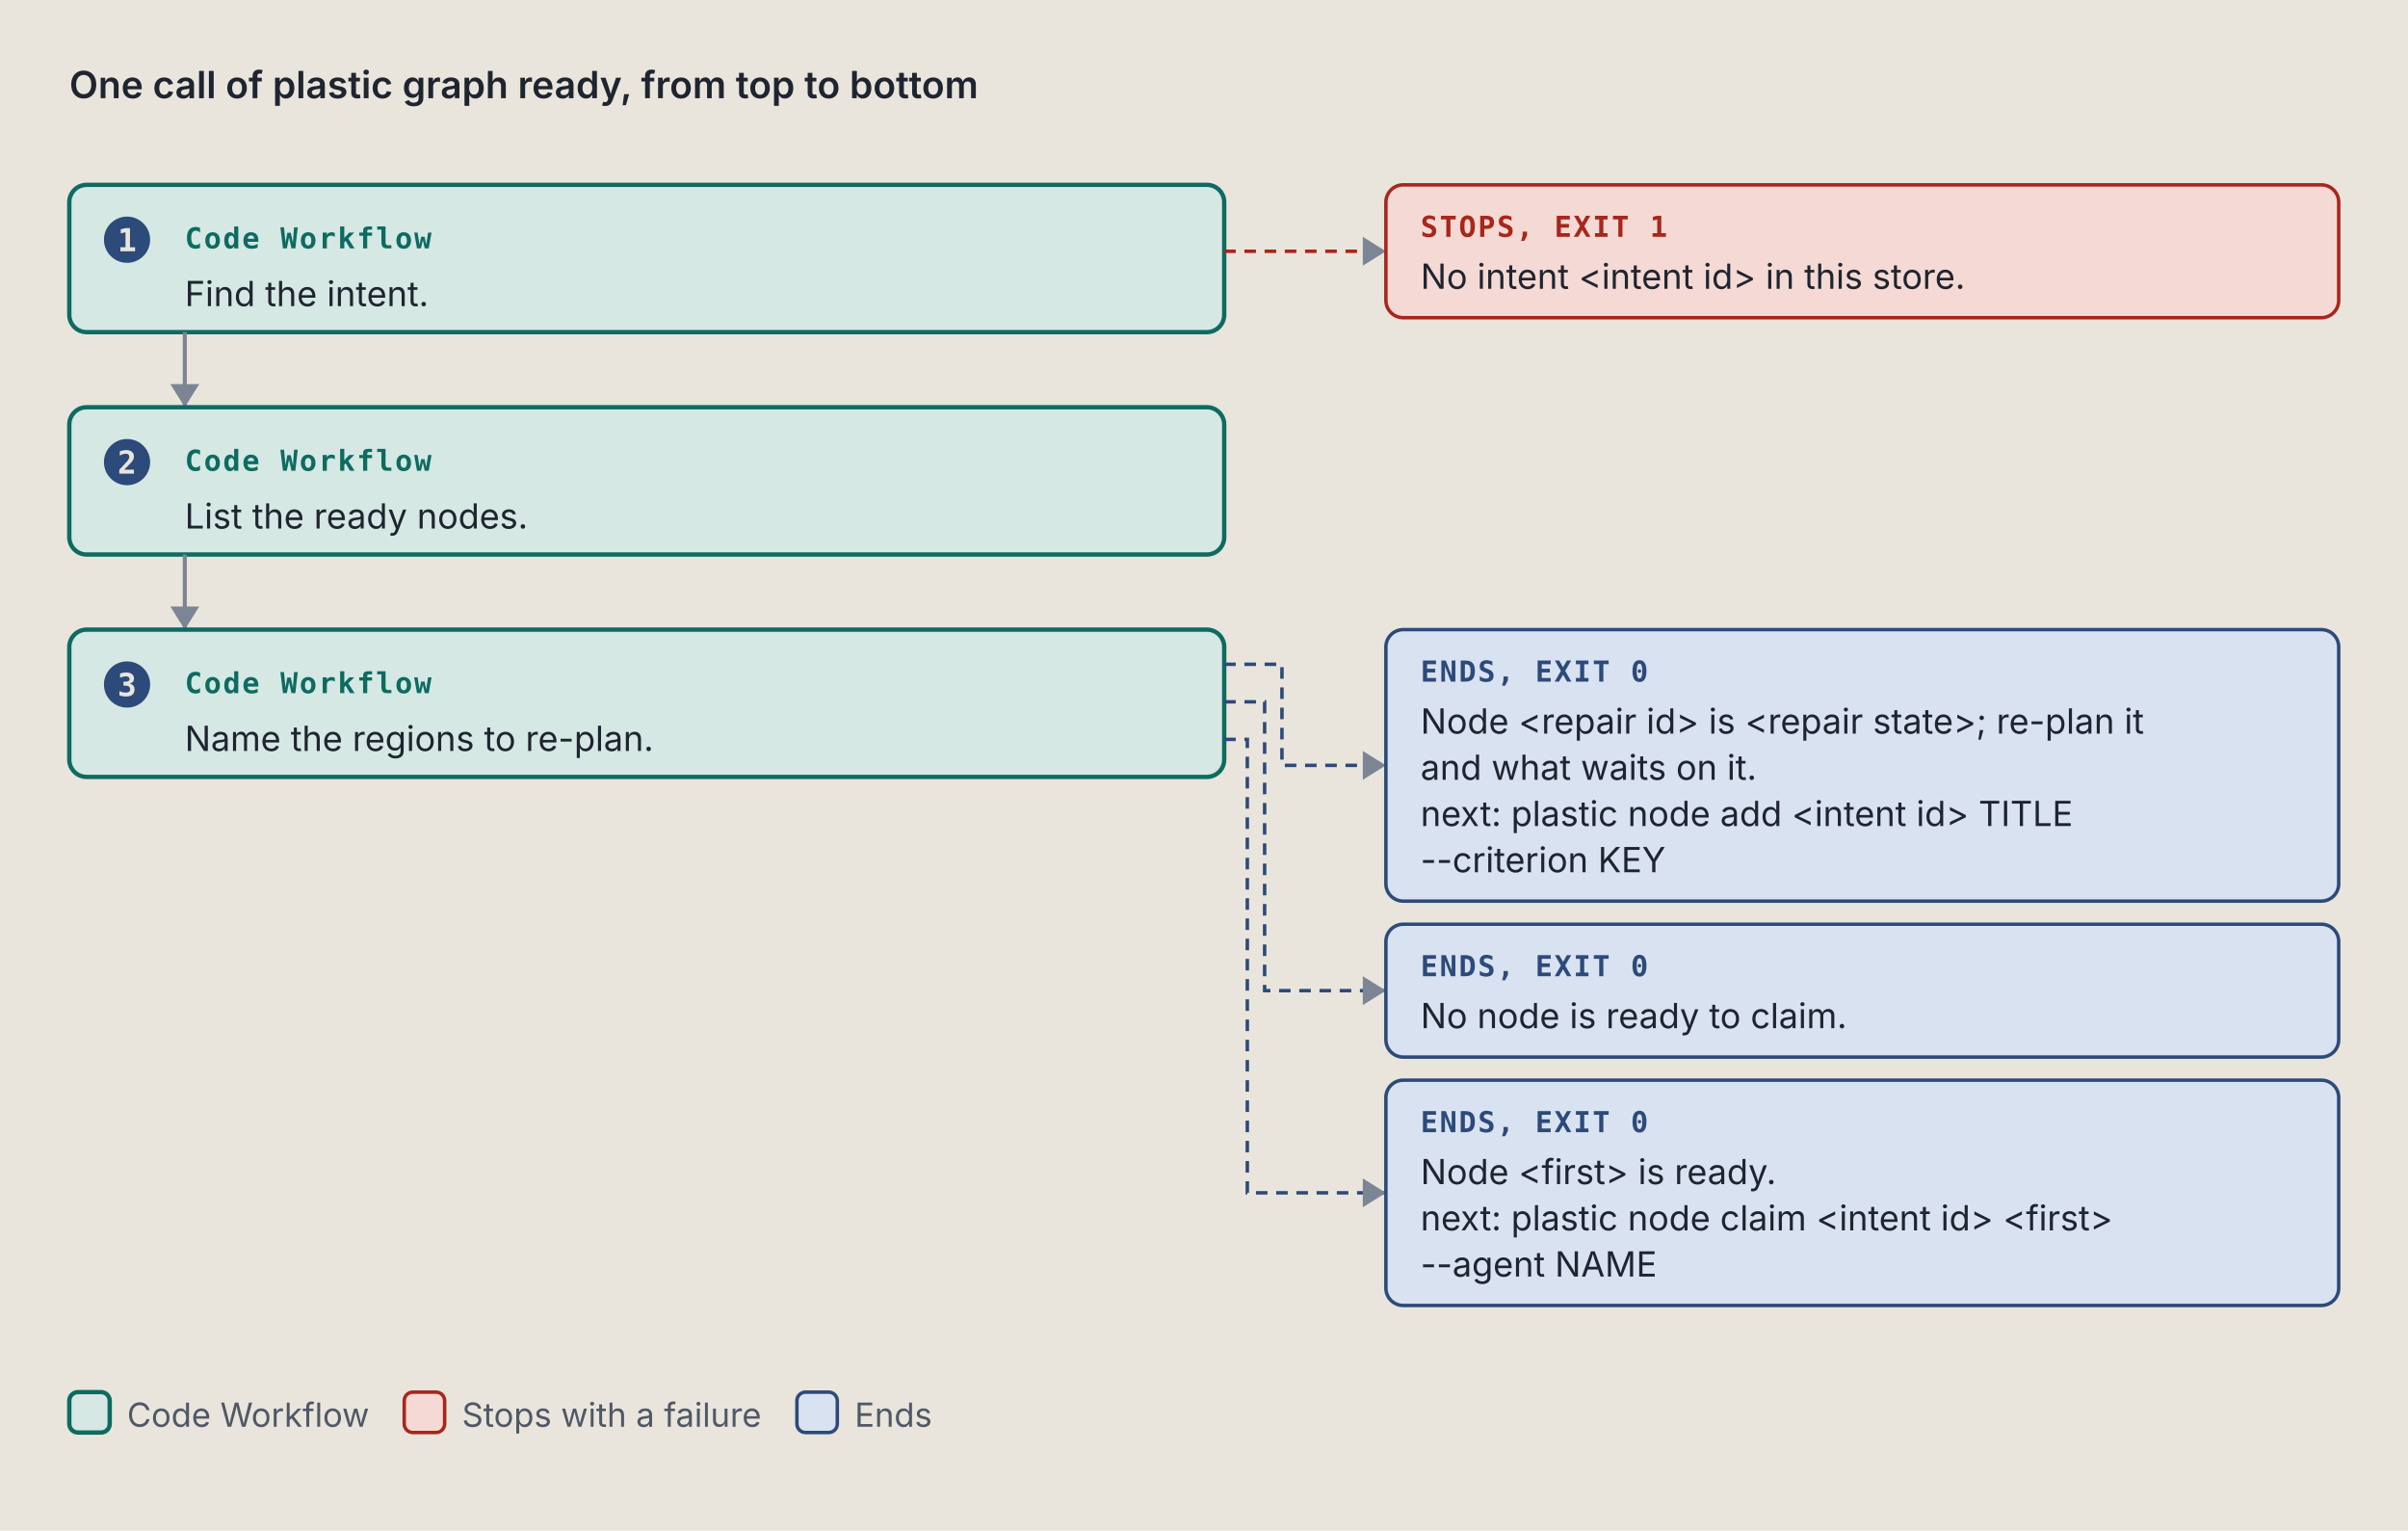
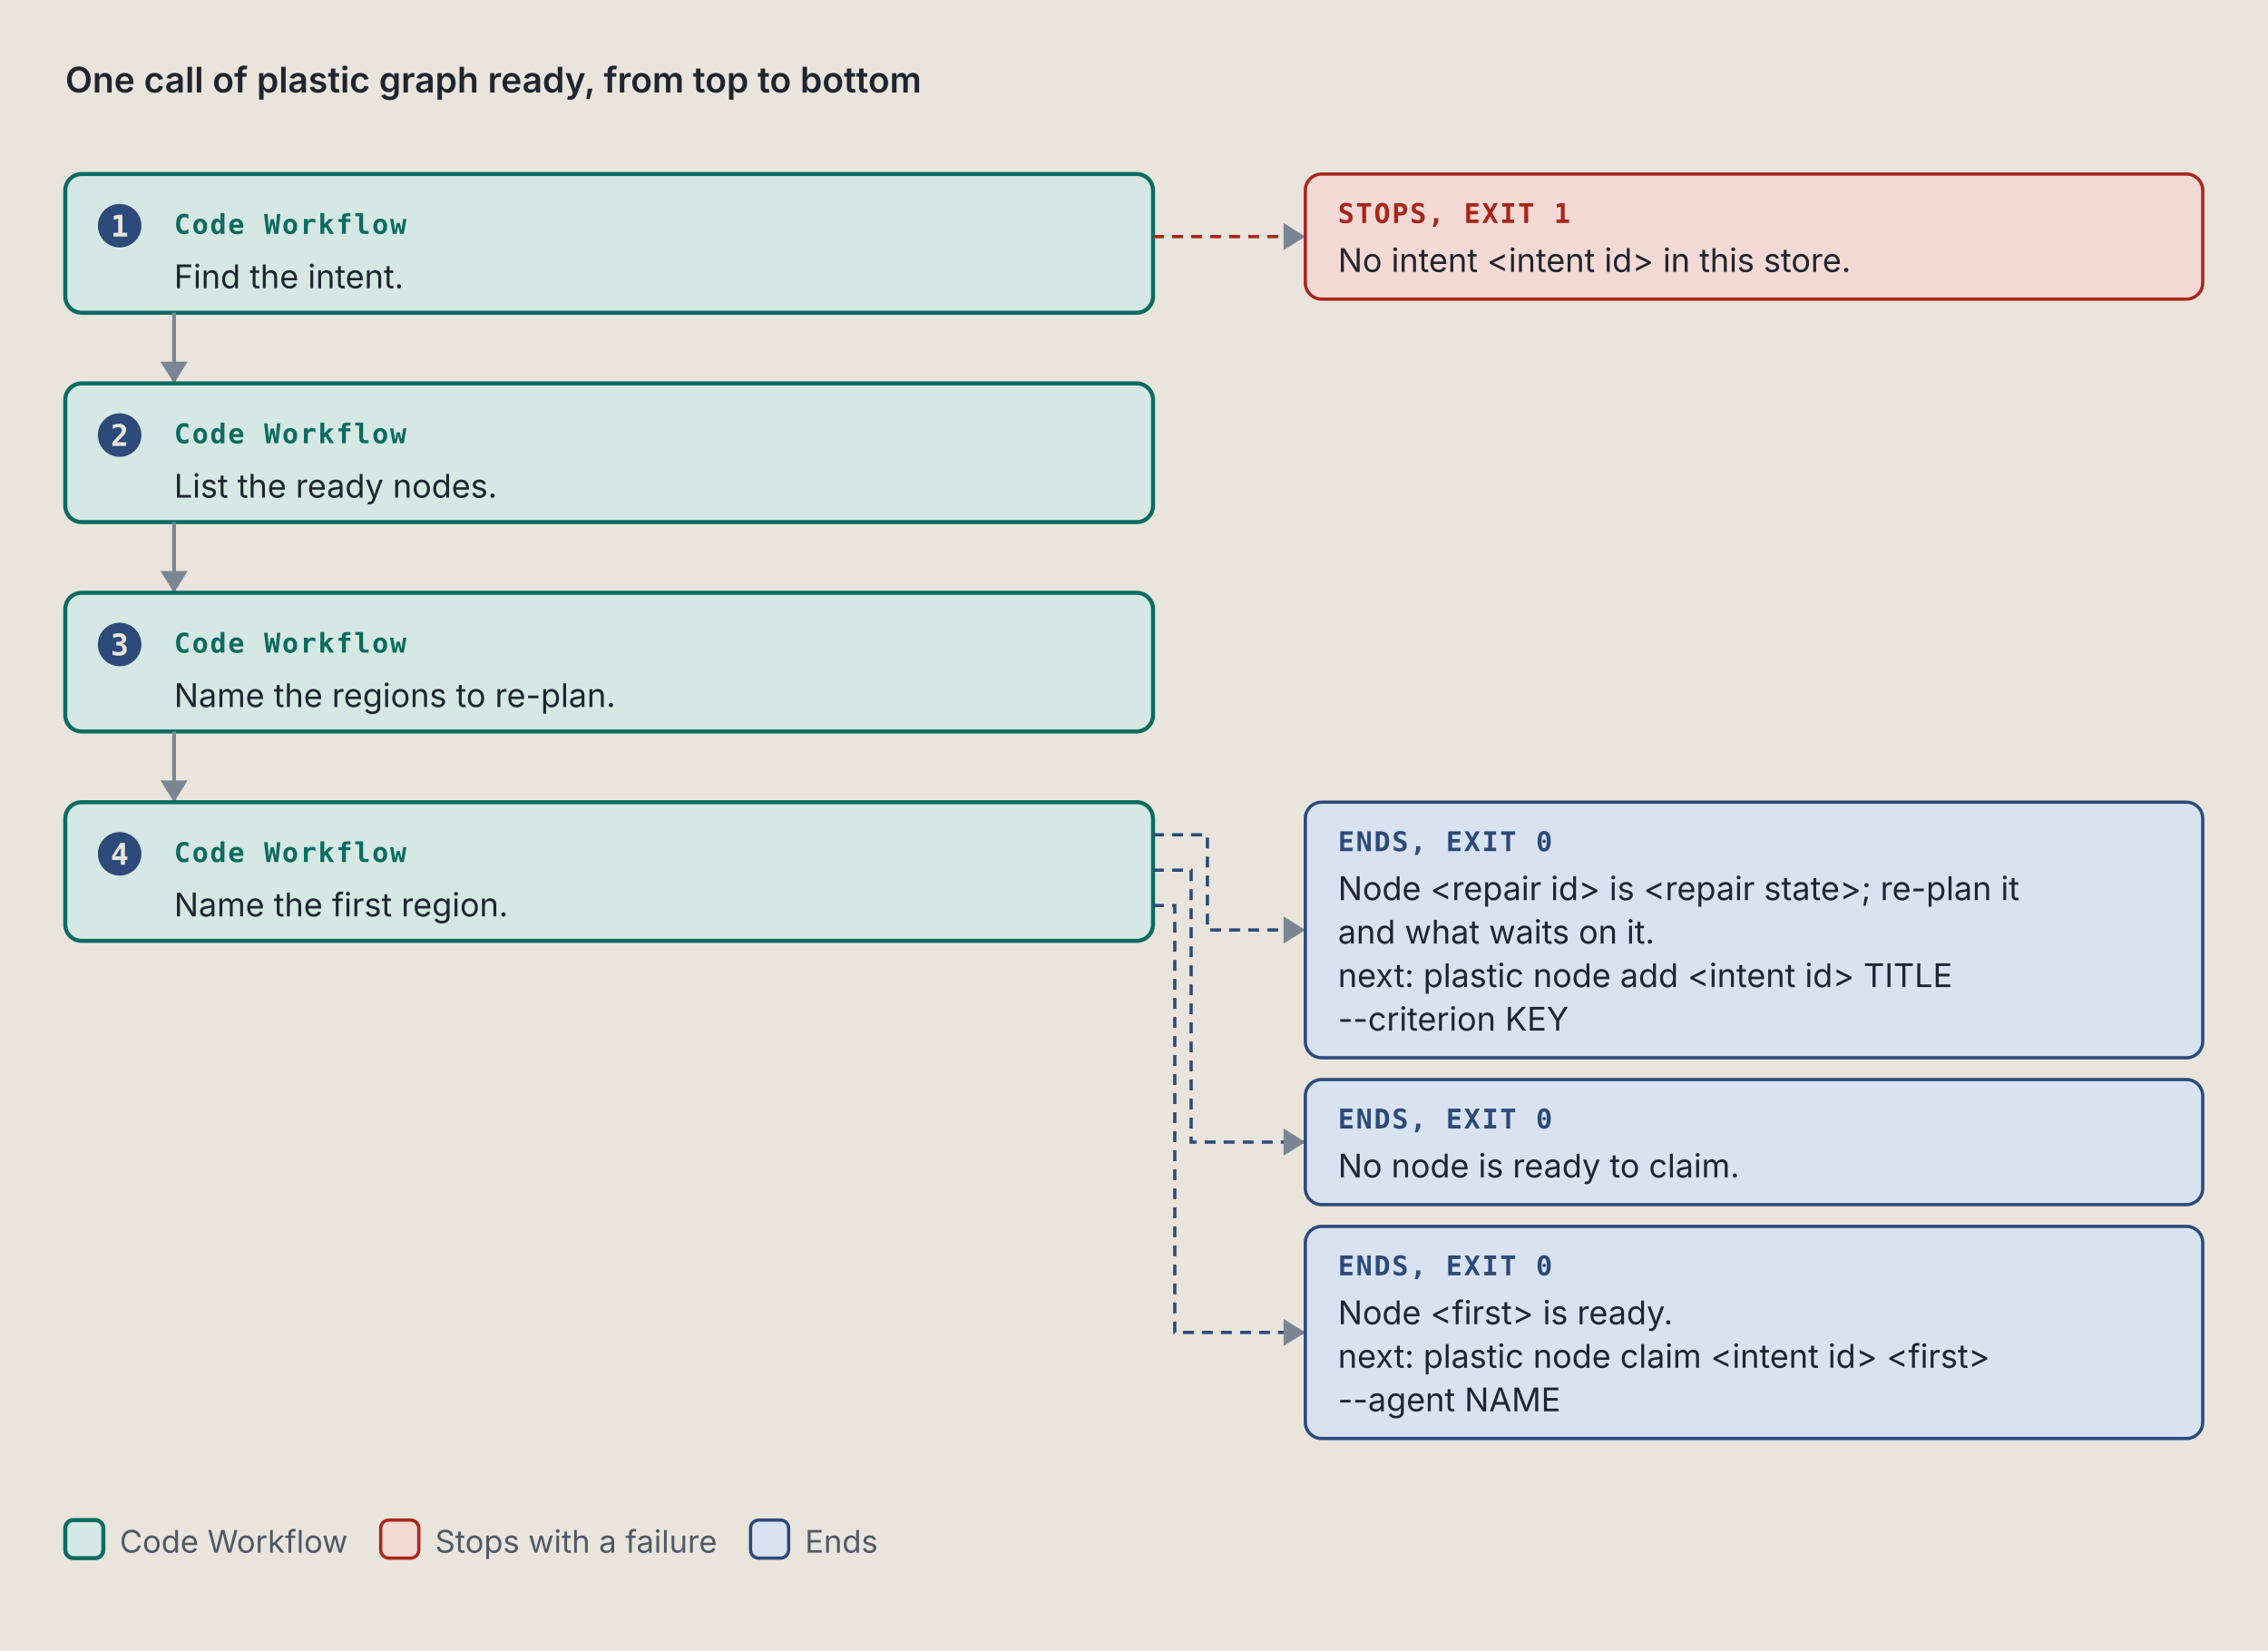
- <svg xmlns="http://www.w3.org/2000/svg" viewBox="0 0 834 530" width="834" height="530" role="img" xml:space="preserve">
+ <svg xmlns="http://www.w3.org/2000/svg" viewBox="0 0 834 607" width="834" height="607" role="img" xml:space="preserve">
  <style>.ground { fill: #e9e5dc; }
.card { fill: #f4f1ea; stroke: #7c8594; stroke-width: 1; }
.lane-code { fill: #d5e8e3; stroke: #0d6b61; stroke-width: 1.5; }
.lane-agent { fill: #f1e2c7; stroke: #9a5508; stroke-width: 1.5; }
.stop-refusal { fill: #e4dcf5; stroke: #5b35b0; stroke-width: 1.2; }
.stop-failure { fill: #f4d9d4; stroke: #a8261b; stroke-width: 1.2; }
.end { fill: #d9e2f0; stroke: #2c4a7a; stroke-width: 1.2; }
.stop-end { fill: #d9e2f0; stroke: #2c4a7a; stroke-width: 1.2; }
.stop-handoff { fill: #f1e2c7; stroke: #9a5508; stroke-width: 1.2; stroke-dasharray: 5 3; }
.wire-handoff { fill: none; stroke: #9a5508; stroke-width: 1.2; stroke-dasharray: 4 3; }
.wire-end { fill: none; stroke: #2c4a7a; stroke-width: 1.2; stroke-dasharray: 4 3; }
.tag-handoff { fill: #9a5508; }
.k { fill: #4f5866; font: 11.5px "IBM Plex Sans", system-ui, -apple-system, "Segoe UI", sans-serif; }
.way { fill: #1f2530; font: italic 12.5px "IBM Plex Sans", system-ui, -apple-system, "Segoe UI", sans-serif; }
.wire { fill: none; stroke: #7c8594; stroke-width: 1.4; }
.wire-read { fill: none; stroke: #7c8594; stroke-width: 1.4; stroke-dasharray: 5 3; }
.wire-refusal { fill: none; stroke: #5b35b0; stroke-width: 1.2; stroke-dasharray: 4 3; }
.wire-failure { fill: none; stroke: #a8261b; stroke-width: 1.2; stroke-dasharray: 4 3; }
.head { fill: #7c8594; }
.t { fill: #1f2530; font: 12px "IBM Plex Sans", system-ui, -apple-system, "Segoe UI", sans-serif; }
.tb { fill: #1f2530; font: 600 13px "IBM Plex Sans", system-ui, -apple-system, "Segoe UI", sans-serif; }
.tm { fill: #1f2530; font: 11.5px "IBM Plex Mono", ui-monospace, Menlo, Consolas, monospace; }
.tag { font: 600 10px "IBM Plex Mono", ui-monospace, Menlo, Consolas, monospace; letter-spacing: .06em; }
.tag-code { fill: #0d6b61; } .tag-agent { fill: #9a5508; } .tag-refusal { fill: #5b35b0; }
.tag-failure { fill: #a8261b; } .tag-end { fill: #2c4a7a; } .tag-muted { fill: #4f5866; }
.tm.tag-muted { font-size: 10.5px; }
.db { fill: #d9e2f0; stroke: #2c4a7a; stroke-width: 1.2; }
.codebox { fill: #f4f1ea; stroke: #7c8594; stroke-width: 1; }
.cx { fill: #1f2530; font: 12px "IBM Plex Mono", ui-monospace, Menlo, Consolas, monospace; white-space: pre; }
.cx-n { fill: #4f5866; font: 11px "IBM Plex Mono", ui-monospace, Menlo, Consolas, monospace; }
.cx-k { fill: #5b35b0; } .cx-s { fill: #9a5508; } .cx-y { fill: #0d6b61; }
.cx-w { fill: #2c4a7a; font-weight: 600; } .cx-t { fill: #a8261b; } .cx-c { fill: #4f5866; font-style: italic; }
.badge { fill: #2c4a7a; } .badge-t { fill: #e9e5dc; font: 600 11px "IBM Plex Mono", ui-monospace, Menlo, Consolas, monospace; }
.bracket { fill: none; stroke: #2c4a7a; stroke-width: 1.4; }
.term { fill: #16191e; stroke: #7c8594; stroke-width: 1; }
.term-t { fill: #e6e2d8; font: 12px "IBM Plex Mono", ui-monospace, Menlo, Consolas, monospace; }
.term-p { fill: #8fd18f; font: 12px "IBM Plex Mono", ui-monospace, Menlo, Consolas, monospace; }
.term-m { fill: #a3abb6; font: 12px "IBM Plex Mono", ui-monospace, Menlo, Consolas, monospace; }
.big { font: 700 36px "IBM Plex Mono", ui-monospace, Menlo, Consolas, monospace; }

@media (prefers-color-scheme: dark) {
.ground { fill: #171a1f; }
.card { fill: #20242b; stroke: #8a93a2; stroke-width: 1; }
.lane-code { fill: #173a36; stroke: #5cc4b4; stroke-width: 1.5; }
.lane-agent { fill: #3d2e17; stroke: #e5a95a; stroke-width: 1.5; }
.stop-refusal { fill: #2d2445; stroke: #b59cf2; stroke-width: 1.2; }
.stop-failure { fill: #45211e; stroke: #f2958a; stroke-width: 1.2; }
.end { fill: #1f2c42; stroke: #97b6e8; stroke-width: 1.2; }
.stop-end { fill: #1f2c42; stroke: #97b6e8; stroke-width: 1.2; }
.stop-handoff { fill: #3d2e17; stroke: #e5a95a; stroke-width: 1.2; stroke-dasharray: 5 3; }
.wire-handoff { fill: none; stroke: #e5a95a; stroke-width: 1.2; stroke-dasharray: 4 3; }
.wire-end { fill: none; stroke: #97b6e8; stroke-width: 1.2; stroke-dasharray: 4 3; }
.tag-handoff { fill: #e5a95a; }
.k { fill: #b3b9c3; font: 11.5px "IBM Plex Sans", system-ui, -apple-system, "Segoe UI", sans-serif; }
.way { fill: #e8e4da; font: italic 12.5px "IBM Plex Sans", system-ui, -apple-system, "Segoe UI", sans-serif; }
.wire { fill: none; stroke: #8a93a2; stroke-width: 1.4; }
.wire-read { fill: none; stroke: #8a93a2; stroke-width: 1.4; stroke-dasharray: 5 3; }
.wire-refusal { fill: none; stroke: #b59cf2; stroke-width: 1.2; stroke-dasharray: 4 3; }
.wire-failure { fill: none; stroke: #f2958a; stroke-width: 1.2; stroke-dasharray: 4 3; }
.head { fill: #8a93a2; }
.t { fill: #e8e4da; font: 12px "IBM Plex Sans", system-ui, -apple-system, "Segoe UI", sans-serif; }
.tb { fill: #e8e4da; font: 600 13px "IBM Plex Sans", system-ui, -apple-system, "Segoe UI", sans-serif; }
.tm { fill: #e8e4da; font: 11.5px "IBM Plex Mono", ui-monospace, Menlo, Consolas, monospace; }
.tag { font: 600 10px "IBM Plex Mono", ui-monospace, Menlo, Consolas, monospace; letter-spacing: .06em; }
.tag-code { fill: #5cc4b4; } .tag-agent { fill: #e5a95a; } .tag-refusal { fill: #b59cf2; }
.tag-failure { fill: #f2958a; } .tag-end { fill: #97b6e8; } .tag-muted { fill: #b3b9c3; }
.tm.tag-muted { font-size: 10.5px; }
.db { fill: #1f2c42; stroke: #97b6e8; stroke-width: 1.2; }
.codebox { fill: #20242b; stroke: #8a93a2; stroke-width: 1; }
.cx { fill: #e8e4da; font: 12px "IBM Plex Mono", ui-monospace, Menlo, Consolas, monospace; white-space: pre; }
.cx-n { fill: #b3b9c3; font: 11px "IBM Plex Mono", ui-monospace, Menlo, Consolas, monospace; }
.cx-k { fill: #b59cf2; } .cx-s { fill: #e5a95a; } .cx-y { fill: #5cc4b4; }
.cx-w { fill: #97b6e8; font-weight: 600; } .cx-t { fill: #f2958a; } .cx-c { fill: #b3b9c3; font-style: italic; }
.badge { fill: #97b6e8; } .badge-t { fill: #171a1f; font: 600 11px "IBM Plex Mono", ui-monospace, Menlo, Consolas, monospace; }
.bracket { fill: none; stroke: #97b6e8; stroke-width: 1.4; }
.term { fill: #16191e; stroke: #8a93a2; stroke-width: 1; }
.term-t { fill: #e6e2d8; font: 12px "IBM Plex Mono", ui-monospace, Menlo, Consolas, monospace; }
.term-p { fill: #8fd18f; font: 12px "IBM Plex Mono", ui-monospace, Menlo, Consolas, monospace; }
.term-m { fill: #a3abb6; font: 12px "IBM Plex Mono", ui-monospace, Menlo, Consolas, monospace; }
.big { font: 700 36px "IBM Plex Mono", ui-monospace, Menlo, Consolas, monospace; }
}</style>
  <rect width="100%" height="100%" class="ground" />
  <text x="24" y="34" class="tb" text-anchor="start">One call of plastic graph ready, from top to bottom</text>
  <rect x="24" y="64" width="400" height="51" rx="6" class="lane-code" />
  <circle cx="44" cy="83" r="8" class="badge" />
  <text x="44" y="87" class="badge-t" text-anchor="middle">1</text>
  <text x="64" y="86" class="tag tag-code" text-anchor="start">Code Workflow</text>
  <text x="64" y="106" class="t" text-anchor="start">Find the intent.</text>
  <path d="M 424 87 L 480 87" class="wire-failure" />
  <path d="M 472 82 L 480 87 L 472 92 Z" class="head" />
  <rect x="480" y="64" width="330" height="46" rx="6" class="stop-failure" />
  <text x="492" y="82" class="tag tag-failure" text-anchor="start">STOPS, EXIT 1</text>
  <text x="492" y="100" class="t" text-anchor="start">No intent &lt;intent id&gt; in this store.</text>
  <path d="M 64 115 L 64 141" class="wire" />
  <path d="M 59 133 L 64 141 L 69 133 Z" class="head" />
  <rect x="24" y="141" width="400" height="51" rx="6" class="lane-code" />
  <circle cx="44" cy="160" r="8" class="badge" />
  <text x="44" y="164" class="badge-t" text-anchor="middle">2</text>
  <text x="64" y="163" class="tag tag-code" text-anchor="start">Code Workflow</text>
  <text x="64" y="183" class="t" text-anchor="start">List the ready nodes.</text>
  <path d="M 64 192 L 64 218" class="wire" />
  <path d="M 59 210 L 64 218 L 69 210 Z" class="head" />
  <rect x="24" y="218" width="400" height="51" rx="6" class="lane-code" />
  <circle cx="44" cy="237" r="8" class="badge" />
  <text x="44" y="241" class="badge-t" text-anchor="middle">3</text>
  <text x="64" y="240" class="tag tag-code" text-anchor="start">Code Workflow</text>
  <text x="64" y="260" class="t" text-anchor="start">Name the regions to re-plan.</text>
-   <path d="M 424 230 L 444 230 L 444 265 L 480 265" class="wire-end" />
-   <path d="M 472 260 L 480 265 L 472 270 Z" class="head" />
-   <rect x="480" y="218" width="330" height="94" rx="6" class="stop-end" />
-   <text x="492" y="236" class="tag tag-end" text-anchor="start">ENDS, EXIT 0</text>
-   <text x="492" y="254" class="t" text-anchor="start">Node &lt;repair id&gt; is &lt;repair state&gt;; re-plan it</text>
-   <text x="492" y="270" class="t" text-anchor="start">and what waits on it.</text>
-   <text x="492" y="286" class="t" text-anchor="start">next: plastic node add &lt;intent id&gt; TITLE</text>
-   <text x="492" y="302" class="t" text-anchor="start">--criterion KEY</text>
-   <path d="M 424 243 L 438 243 L 438 343 L 480 343" class="wire-end" />
-   <path d="M 472 338 L 480 343 L 472 348 Z" class="head" />
-   <rect x="480" y="320" width="330" height="46" rx="6" class="stop-end" />
-   <text x="492" y="338" class="tag tag-end" text-anchor="start">ENDS, EXIT 0</text>
-   <text x="492" y="356" class="t" text-anchor="start">No node is ready to claim.</text>
-   <path d="M 424 256 L 432 256 L 432 413 L 480 413" class="wire-end" />
-   <path d="M 472 408 L 480 413 L 472 418 Z" class="head" />
-   <rect x="480" y="374" width="330" height="78" rx="6" class="stop-end" />
-   <text x="492" y="392" class="tag tag-end" text-anchor="start">ENDS, EXIT 0</text>
-   <text x="492" y="410" class="t" text-anchor="start">Node &lt;first&gt; is ready.</text>
-   <text x="492" y="426" class="t" text-anchor="start">next: plastic node claim &lt;intent id&gt; &lt;first&gt;</text>
-   <text x="492" y="442" class="t" text-anchor="start">--agent NAME</text>
-   <rect x="24" y="482" width="14" height="14" rx="3" class="lane-code" />
-   <text x="44" y="494" class="k" text-anchor="start">Code Workflow</text>
-   <rect x="140" y="482" width="14" height="14" rx="3" class="stop-failure" />
-   <text x="160" y="494" class="k" text-anchor="start">Stops with a failure</text>
-   <rect x="276" y="482" width="14" height="14" rx="3" class="stop-end" />
-   <text x="296" y="494" class="k" text-anchor="start">Ends</text>
+   <path d="M 64 269 L 64 295" class="wire" />
+   <path d="M 59 287 L 64 295 L 69 287 Z" class="head" />
+   <rect x="24" y="295" width="400" height="51" rx="6" class="lane-code" />
+   <circle cx="44" cy="314" r="8" class="badge" />
+   <text x="44" y="318" class="badge-t" text-anchor="middle">4</text>
+   <text x="64" y="317" class="tag tag-code" text-anchor="start">Code Workflow</text>
+   <text x="64" y="337" class="t" text-anchor="start">Name the first region.</text>
+   <path d="M 424 307 L 444 307 L 444 342 L 480 342" class="wire-end" />
+   <path d="M 472 337 L 480 342 L 472 347 Z" class="head" />
+   <rect x="480" y="295" width="330" height="94" rx="6" class="stop-end" />
+   <text x="492" y="313" class="tag tag-end" text-anchor="start">ENDS, EXIT 0</text>
+   <text x="492" y="331" class="t" text-anchor="start">Node &lt;repair id&gt; is &lt;repair state&gt;; re-plan it</text>
+   <text x="492" y="347" class="t" text-anchor="start">and what waits on it.</text>
+   <text x="492" y="363" class="t" text-anchor="start">next: plastic node add &lt;intent id&gt; TITLE</text>
+   <text x="492" y="379" class="t" text-anchor="start">--criterion KEY</text>
+   <path d="M 424 320 L 438 320 L 438 420 L 480 420" class="wire-end" />
+   <path d="M 472 415 L 480 420 L 472 425 Z" class="head" />
+   <rect x="480" y="397" width="330" height="46" rx="6" class="stop-end" />
+   <text x="492" y="415" class="tag tag-end" text-anchor="start">ENDS, EXIT 0</text>
+   <text x="492" y="433" class="t" text-anchor="start">No node is ready to claim.</text>
+   <path d="M 424 333 L 432 333 L 432 490 L 480 490" class="wire-end" />
+   <path d="M 472 485 L 480 490 L 472 495 Z" class="head" />
+   <rect x="480" y="451" width="330" height="78" rx="6" class="stop-end" />
+   <text x="492" y="469" class="tag tag-end" text-anchor="start">ENDS, EXIT 0</text>
+   <text x="492" y="487" class="t" text-anchor="start">Node &lt;first&gt; is ready.</text>
+   <text x="492" y="503" class="t" text-anchor="start">next: plastic node claim &lt;intent id&gt; &lt;first&gt;</text>
+   <text x="492" y="519" class="t" text-anchor="start">--agent NAME</text>
+   <rect x="24" y="559" width="14" height="14" rx="3" class="lane-code" />
+   <text x="44" y="571" class="k" text-anchor="start">Code Workflow</text>
+   <rect x="140" y="559" width="14" height="14" rx="3" class="stop-failure" />
+   <text x="160" y="571" class="k" text-anchor="start">Stops with a failure</text>
+   <rect x="276" y="559" width="14" height="14" rx="3" class="stop-end" />
+   <text x="296" y="571" class="k" text-anchor="start">Ends</text>
</svg>
